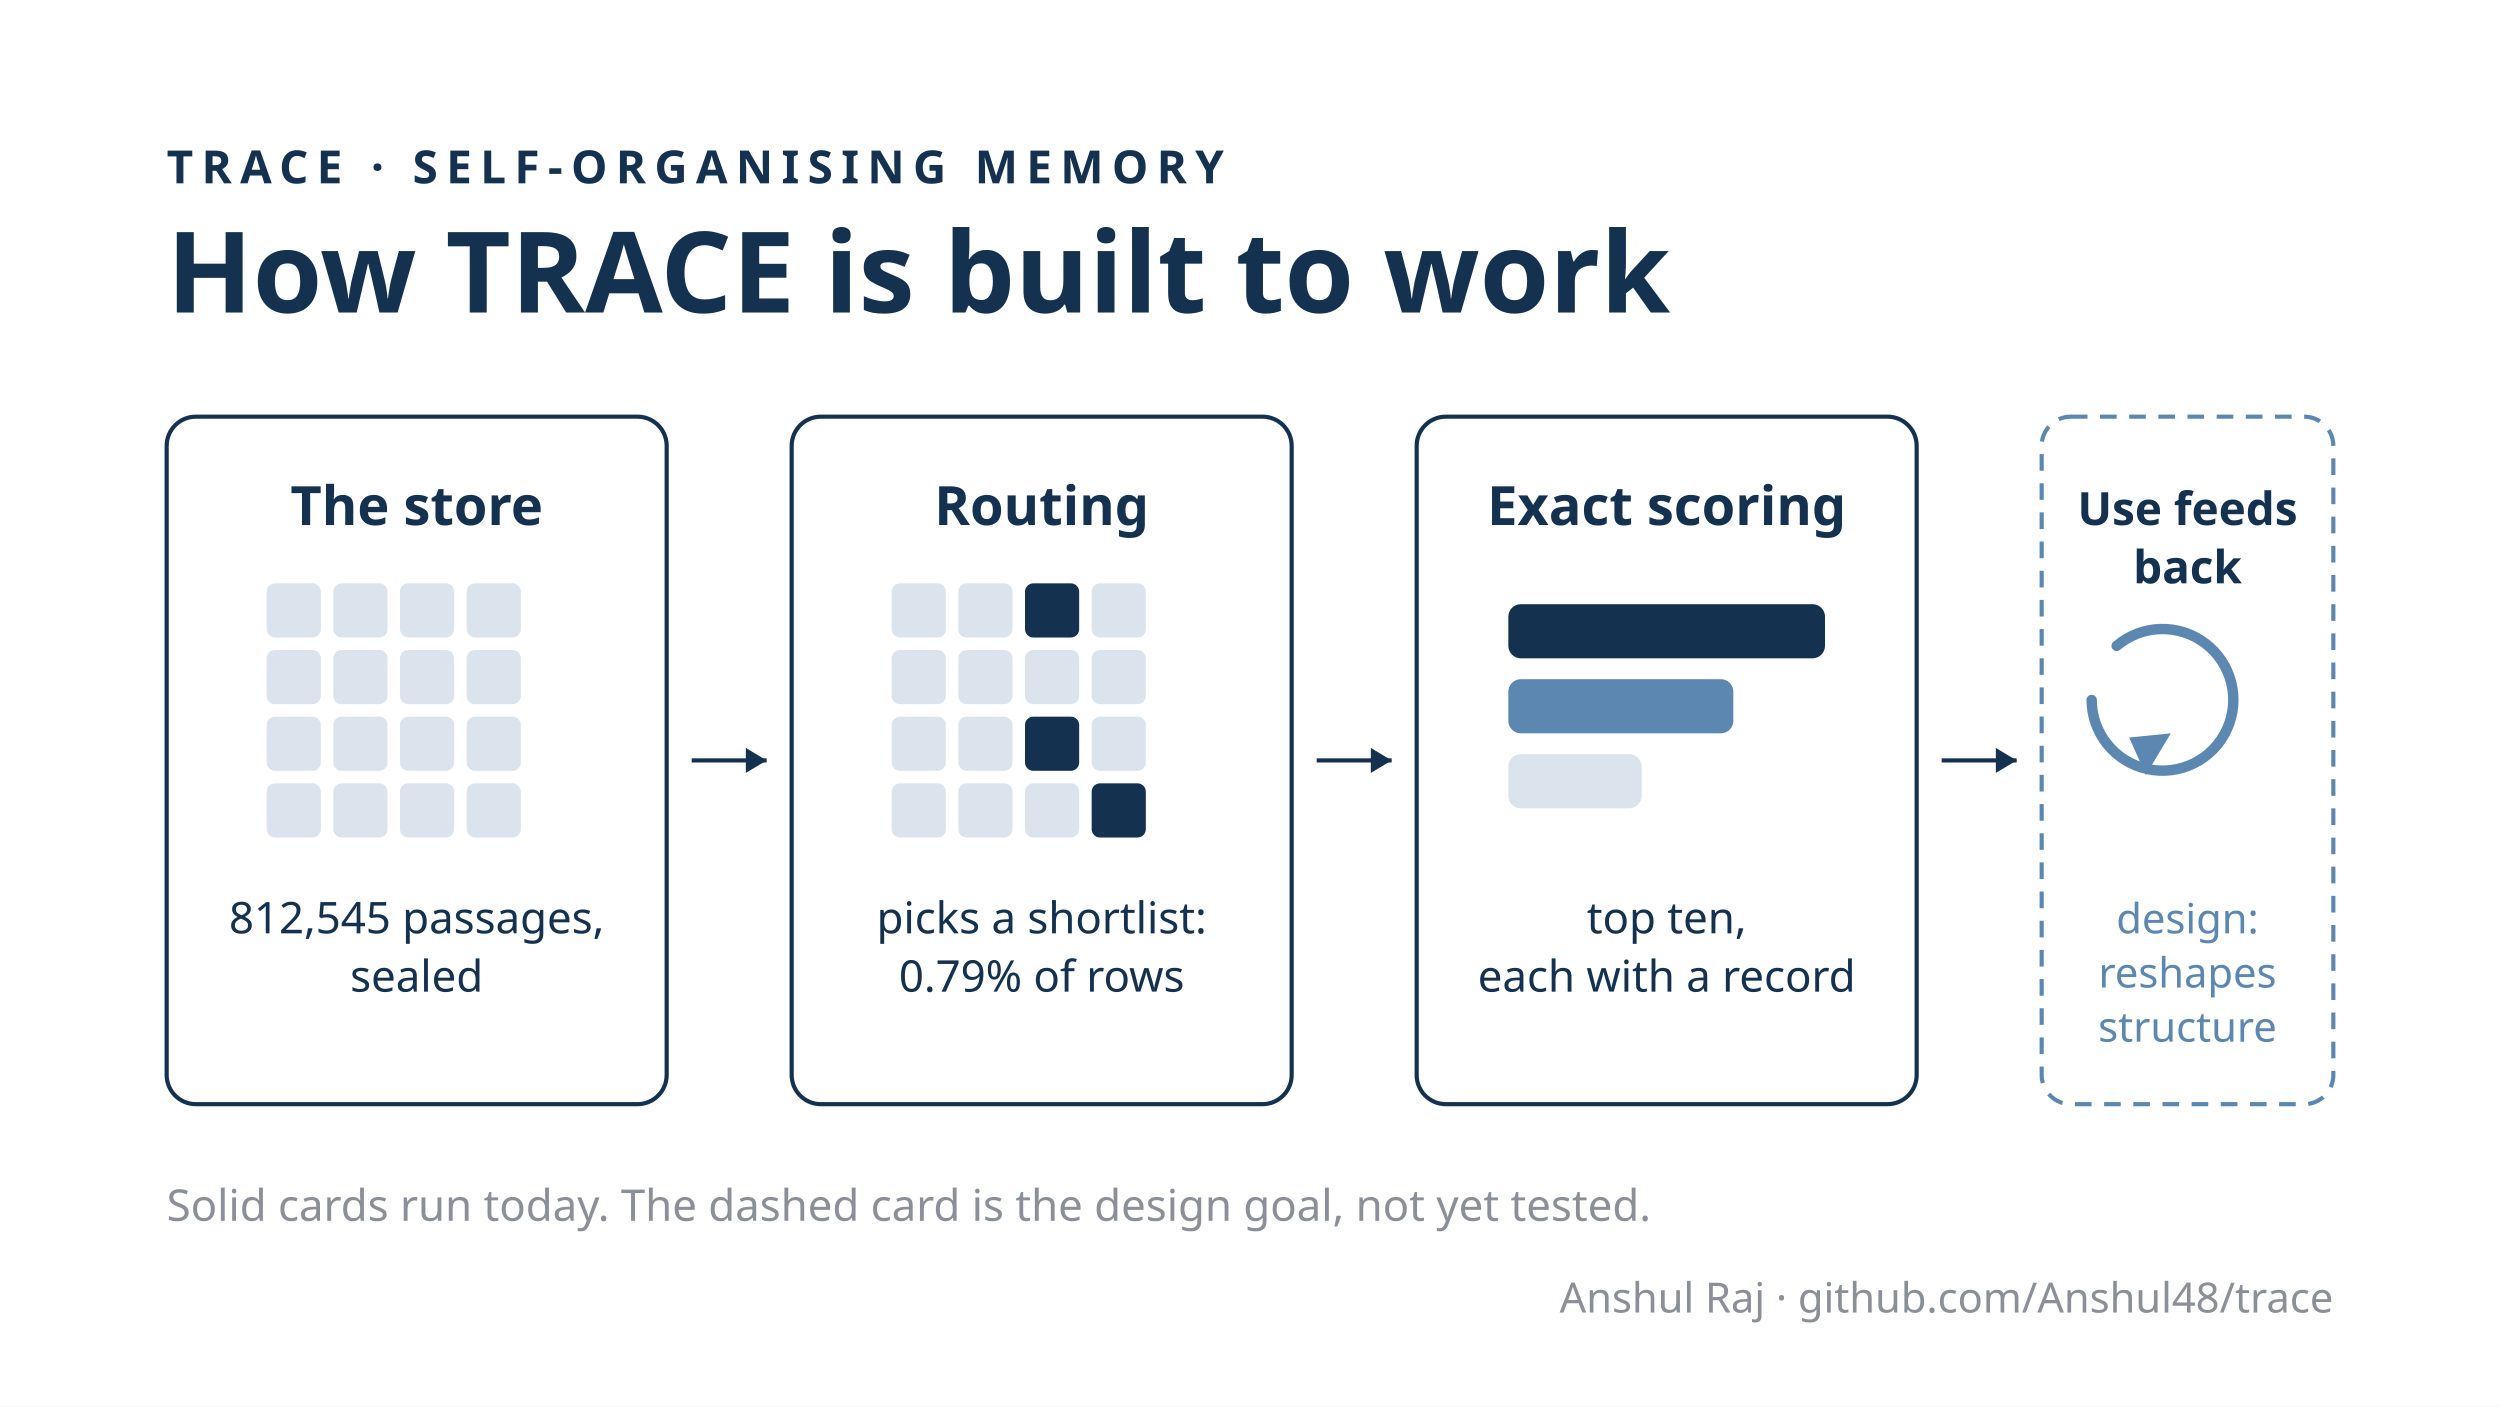
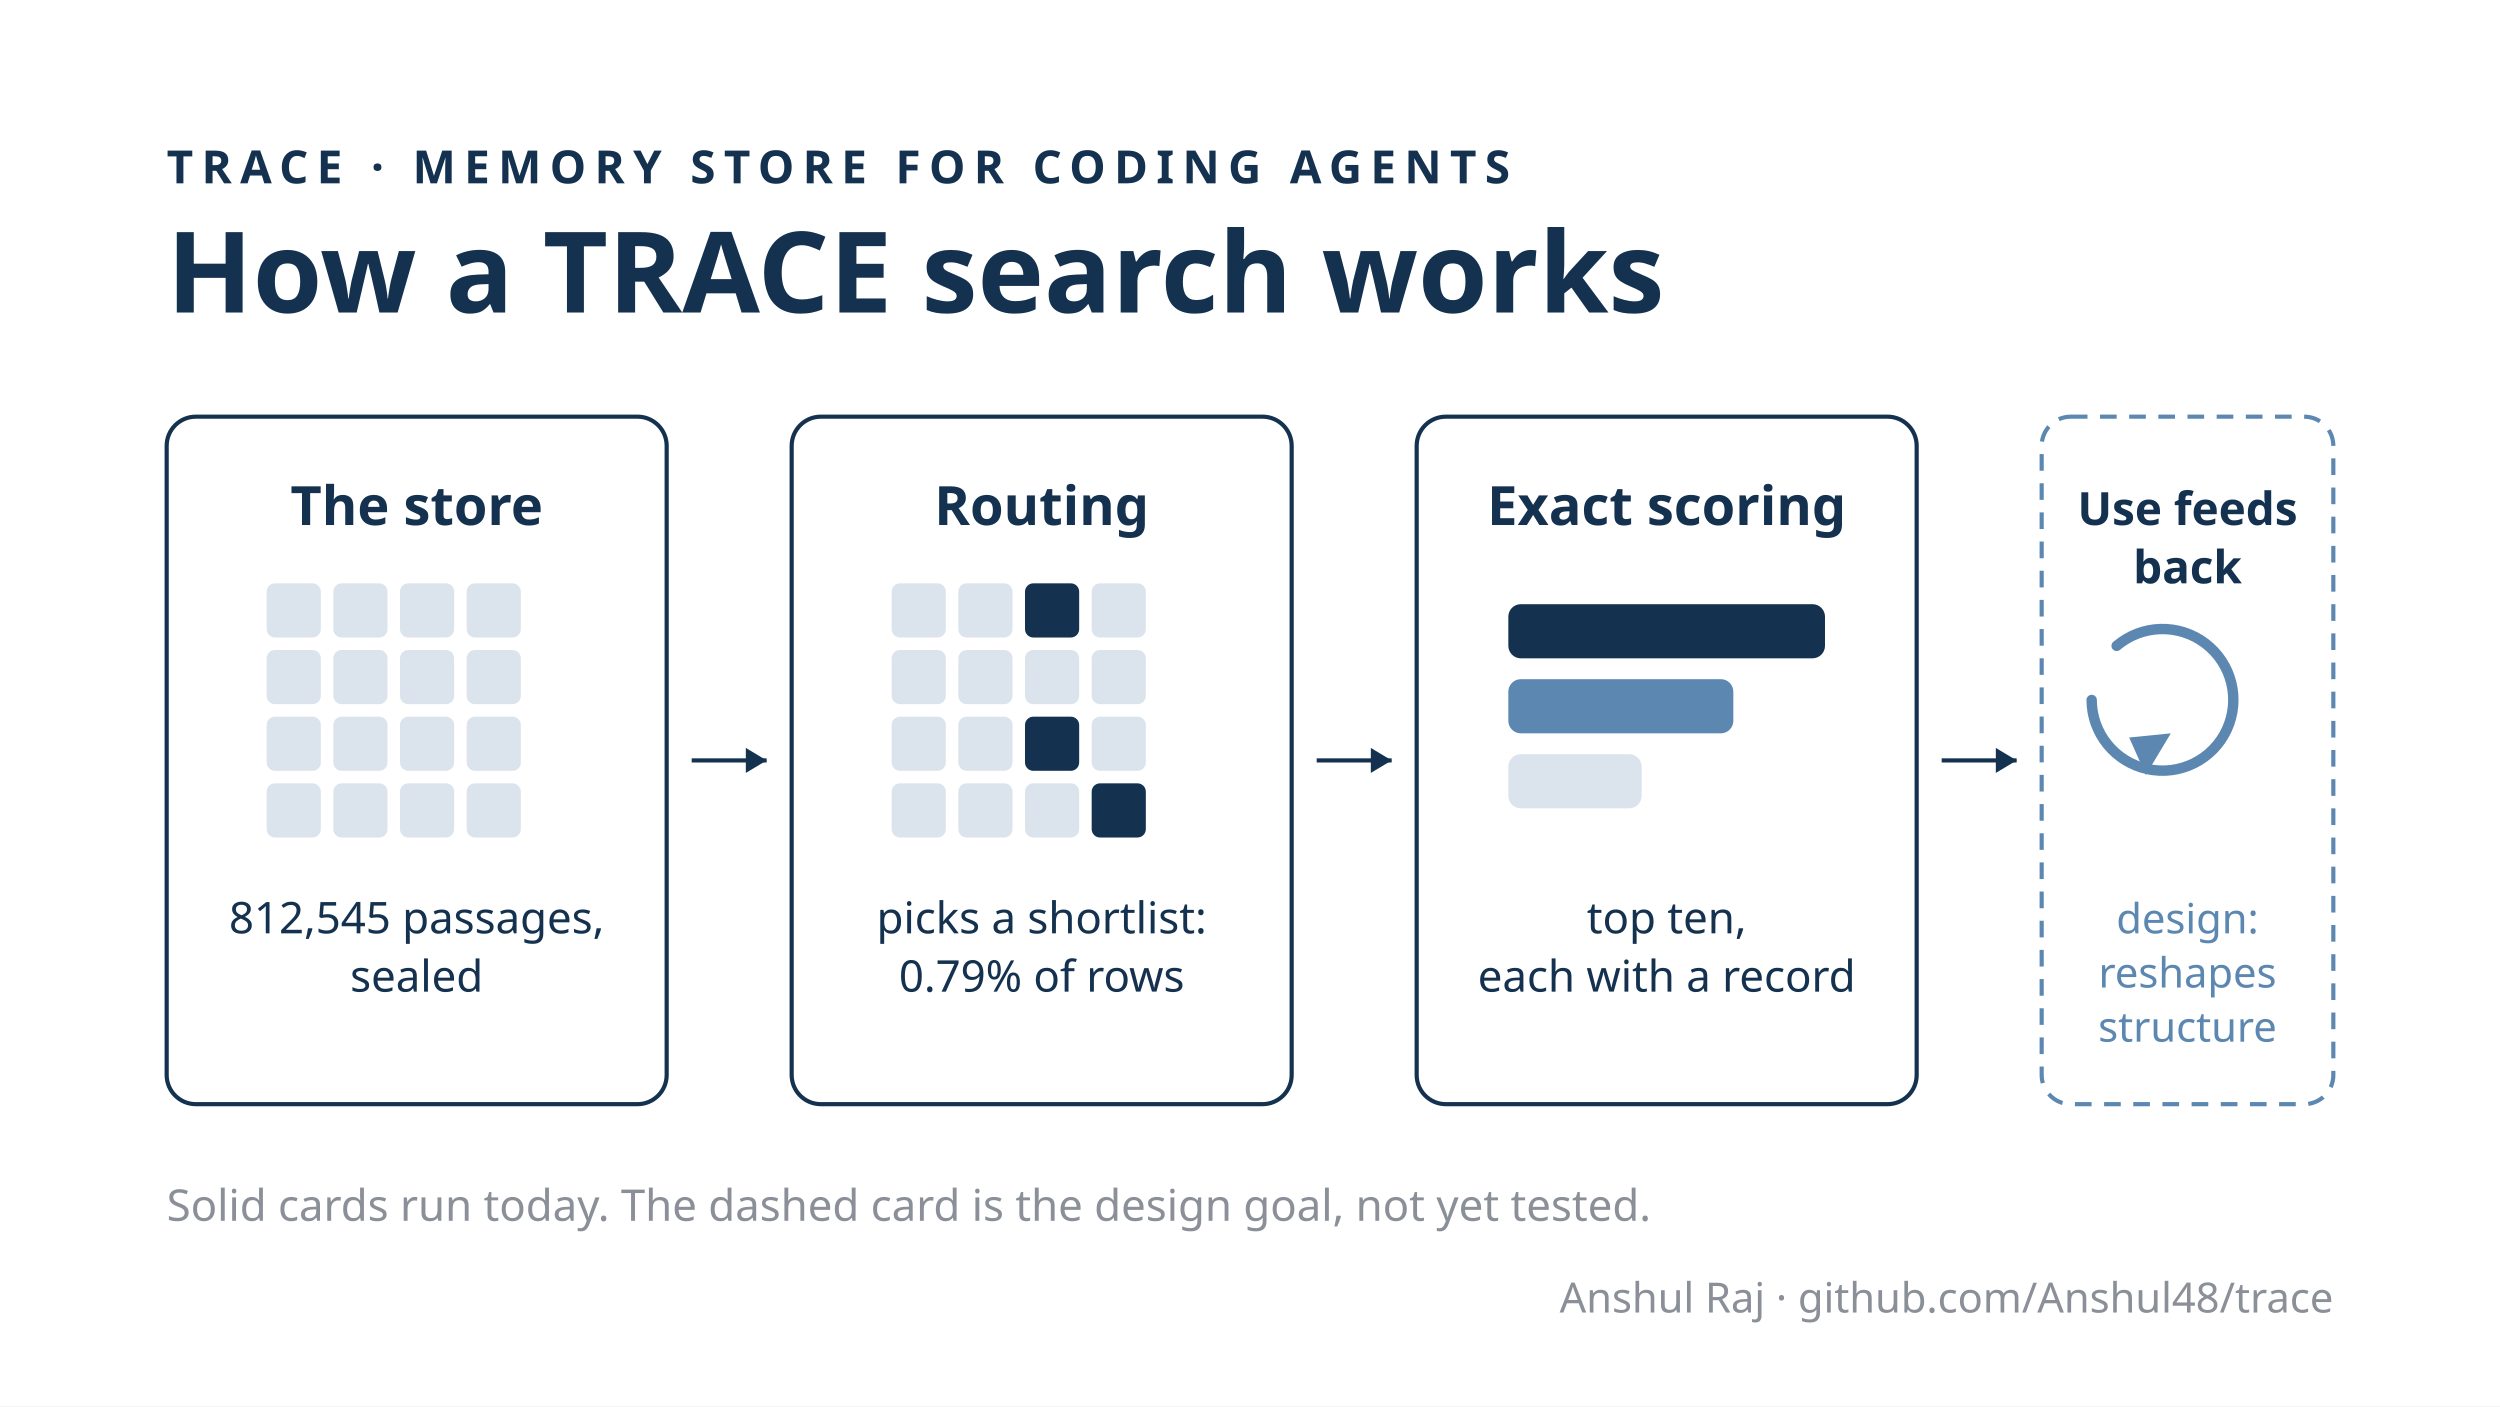
<svg xmlns="http://www.w3.org/2000/svg" width="1200" height="675" viewBox="0 0 1200 675" role="img">
  <rect width="1200" height="675" fill="#ffffff" />
-   <text x="80" y="88" font-size="22" letter-spacing="4" fill="#14324f" font-family="sans-serif" font-weight="bold">TRACE · SELF-ORGANISING MEMORY</text>
-   <text x="80" y="150" font-size="54" fill="#14324f" font-family="sans-serif" font-weight="bold">How TRACE is built to work</text>
+   <text x="80" y="88" font-size="22" letter-spacing="4" fill="#14324f" font-family="sans-serif" font-weight="bold">TRACE · MEMORY STORE FOR CODING AGENTS</text>
+   <text x="80" y="150" font-size="54" fill="#14324f" font-family="sans-serif" font-weight="bold">How a TRACE search works</text>
  <rect x="80" y="200" width="240" height="330" rx="14" fill="#ffffff" stroke="#14324f" stroke-width="2" />
  <text x="200" y="252" font-size="26" fill="#14324f" font-family="sans-serif" font-weight="bold" text-anchor="middle">The store</text>
  <g fill="#dbe4ed">
    <rect x="128" y="280" width="26" height="26" rx="4" />
    <rect x="160" y="280" width="26" height="26" rx="4" />
    <rect x="192" y="280" width="26" height="26" rx="4" />
    <rect x="224" y="280" width="26" height="26" rx="4" />
    <rect x="128" y="312" width="26" height="26" rx="4" />
    <rect x="160" y="312" width="26" height="26" rx="4" />
    <rect x="192" y="312" width="26" height="26" rx="4" />
    <rect x="224" y="312" width="26" height="26" rx="4" />
    <rect x="128" y="344" width="26" height="26" rx="4" />
    <rect x="160" y="344" width="26" height="26" rx="4" />
    <rect x="192" y="344" width="26" height="26" rx="4" />
    <rect x="224" y="344" width="26" height="26" rx="4" />
    <rect x="128" y="376" width="26" height="26" rx="4" />
    <rect x="160" y="376" width="26" height="26" rx="4" />
    <rect x="192" y="376" width="26" height="26" rx="4" />
    <rect x="224" y="376" width="26" height="26" rx="4" />
  </g>
  <text x="200" y="448" font-size="21" fill="#14324f" font-family="sans-serif" text-anchor="middle">812,545 passages,</text>
  <text x="200" y="476" font-size="21" fill="#14324f" font-family="sans-serif" text-anchor="middle">sealed</text>
  <line x1="332" y1="365" x2="368" y2="365" stroke="#14324f" stroke-width="2" />
  <polygon points="368,365 358,359 358,371" fill="#14324f" />
  <rect x="380" y="200" width="240" height="330" rx="14" fill="#ffffff" stroke="#14324f" stroke-width="2" />
  <text x="500" y="252" font-size="26" fill="#14324f" font-family="sans-serif" font-weight="bold" text-anchor="middle">Routing</text>
  <g fill="#dbe4ed">
    <rect x="428" y="280" width="26" height="26" rx="4" />
    <rect x="460" y="280" width="26" height="26" rx="4" />
    <rect x="524" y="280" width="26" height="26" rx="4" />
    <rect x="428" y="312" width="26" height="26" rx="4" />
    <rect x="460" y="312" width="26" height="26" rx="4" />
    <rect x="492" y="312" width="26" height="26" rx="4" />
    <rect x="524" y="312" width="26" height="26" rx="4" />
    <rect x="428" y="344" width="26" height="26" rx="4" />
    <rect x="460" y="344" width="26" height="26" rx="4" />
    <rect x="524" y="344" width="26" height="26" rx="4" />
    <rect x="428" y="376" width="26" height="26" rx="4" />
    <rect x="460" y="376" width="26" height="26" rx="4" />
    <rect x="492" y="376" width="26" height="26" rx="4" />
  </g>
  <g fill="#14324f">
    <rect x="492" y="280" width="26" height="26" rx="4" />
    <rect x="492" y="344" width="26" height="26" rx="4" />
    <rect x="524" y="376" width="26" height="26" rx="4" />
  </g>
  <text x="500" y="448" font-size="21" fill="#14324f" font-family="sans-serif" text-anchor="middle">picks a shortlist:</text>
  <text x="500" y="476" font-size="21" fill="#14324f" font-family="sans-serif" text-anchor="middle">0.79% of rows</text>
  <line x1="632" y1="365" x2="668" y2="365" stroke="#14324f" stroke-width="2" />
  <polygon points="668,365 658,359 658,371" fill="#14324f" />
  <rect x="680" y="200" width="240" height="330" rx="14" fill="#ffffff" stroke="#14324f" stroke-width="2" />
  <text x="800" y="252" font-size="26" fill="#14324f" font-family="sans-serif" font-weight="bold" text-anchor="middle">Exact scoring</text>
  <rect x="724" y="290" width="152" height="26" rx="6" fill="#14324f" />
  <rect x="724" y="326" width="108" height="26" rx="6" fill="#5b87b0" />
  <rect x="724" y="362" width="64" height="26" rx="6" fill="#dbe4ed" />
  <text x="800" y="448" font-size="21" fill="#14324f" font-family="sans-serif" text-anchor="middle">top ten,</text>
  <text x="800" y="476" font-size="21" fill="#14324f" font-family="sans-serif" text-anchor="middle">each with a record</text>
  <line x1="932" y1="365" x2="968" y2="365" stroke="#14324f" stroke-width="2" />
  <polygon points="968,365 958,359 958,371" fill="#14324f" />
  <rect x="980" y="200" width="140" height="330" rx="14" fill="#ffffff" stroke="#5b87b0" stroke-width="2" stroke-dasharray="8 6" />
  <text x="1050" y="252" font-size="22" fill="#14324f" font-family="sans-serif" font-weight="bold" text-anchor="middle">Use feeds</text>
  <text x="1050" y="280" font-size="22" fill="#14324f" font-family="sans-serif" font-weight="bold" text-anchor="middle">back</text>
  <path d="M 1050 310 m -34 0 a 34 34 0 1 1 -12 26" fill="none" stroke="#5b87b0" stroke-width="5" stroke-linecap="round" />
  <polygon points="1030,372 1042,352 1022,354" fill="#5b87b0" />
  <text x="1050" y="448" font-size="20" fill="#5b87b0" font-family="sans-serif" text-anchor="middle">design:</text>
  <text x="1050" y="474" font-size="20" fill="#5b87b0" font-family="sans-serif" text-anchor="middle">reshapes</text>
  <text x="1050" y="500" font-size="20" fill="#5b87b0" font-family="sans-serif" text-anchor="middle">structure</text>
  <text x="80" y="586" font-size="21" fill="#8a8f98" font-family="sans-serif">Solid cards run today. The dashed card is the design goal, not yet tested.</text>
  <text x="1120" y="630" font-size="20" fill="#8a8f98" font-family="sans-serif" text-anchor="end">Anshul Raj · github.com/Anshul48/trace</text>
</svg>
